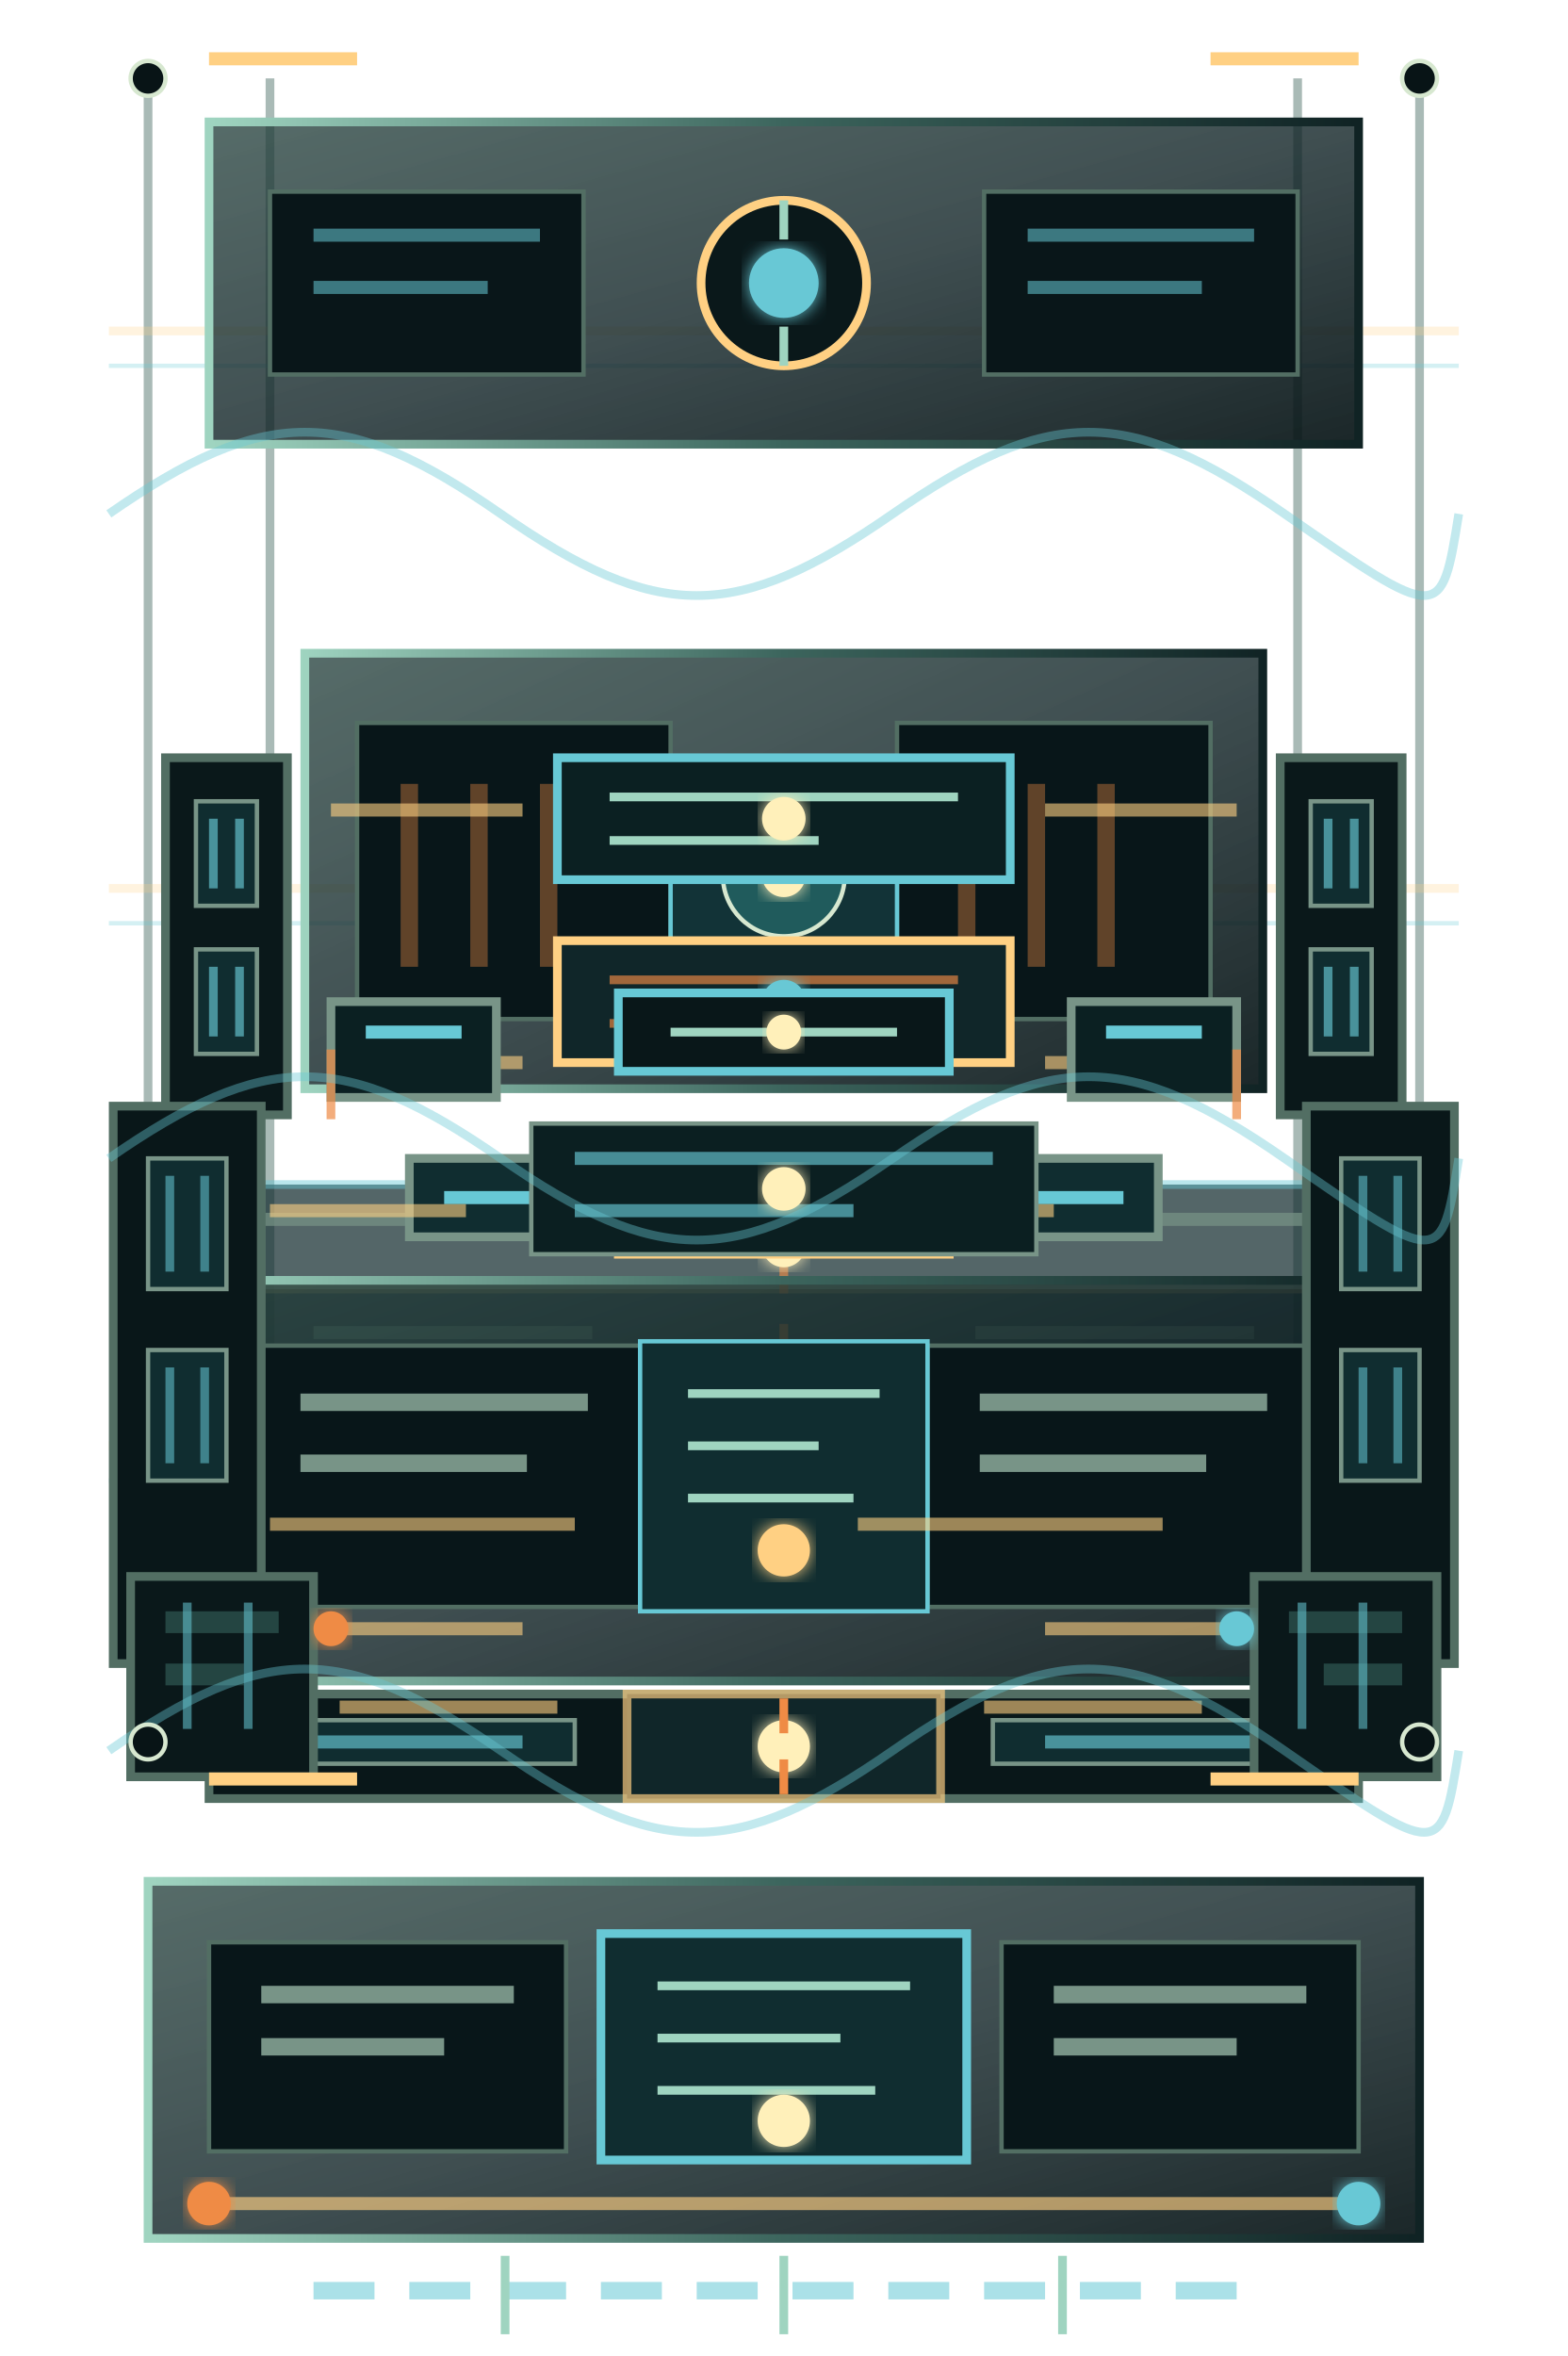
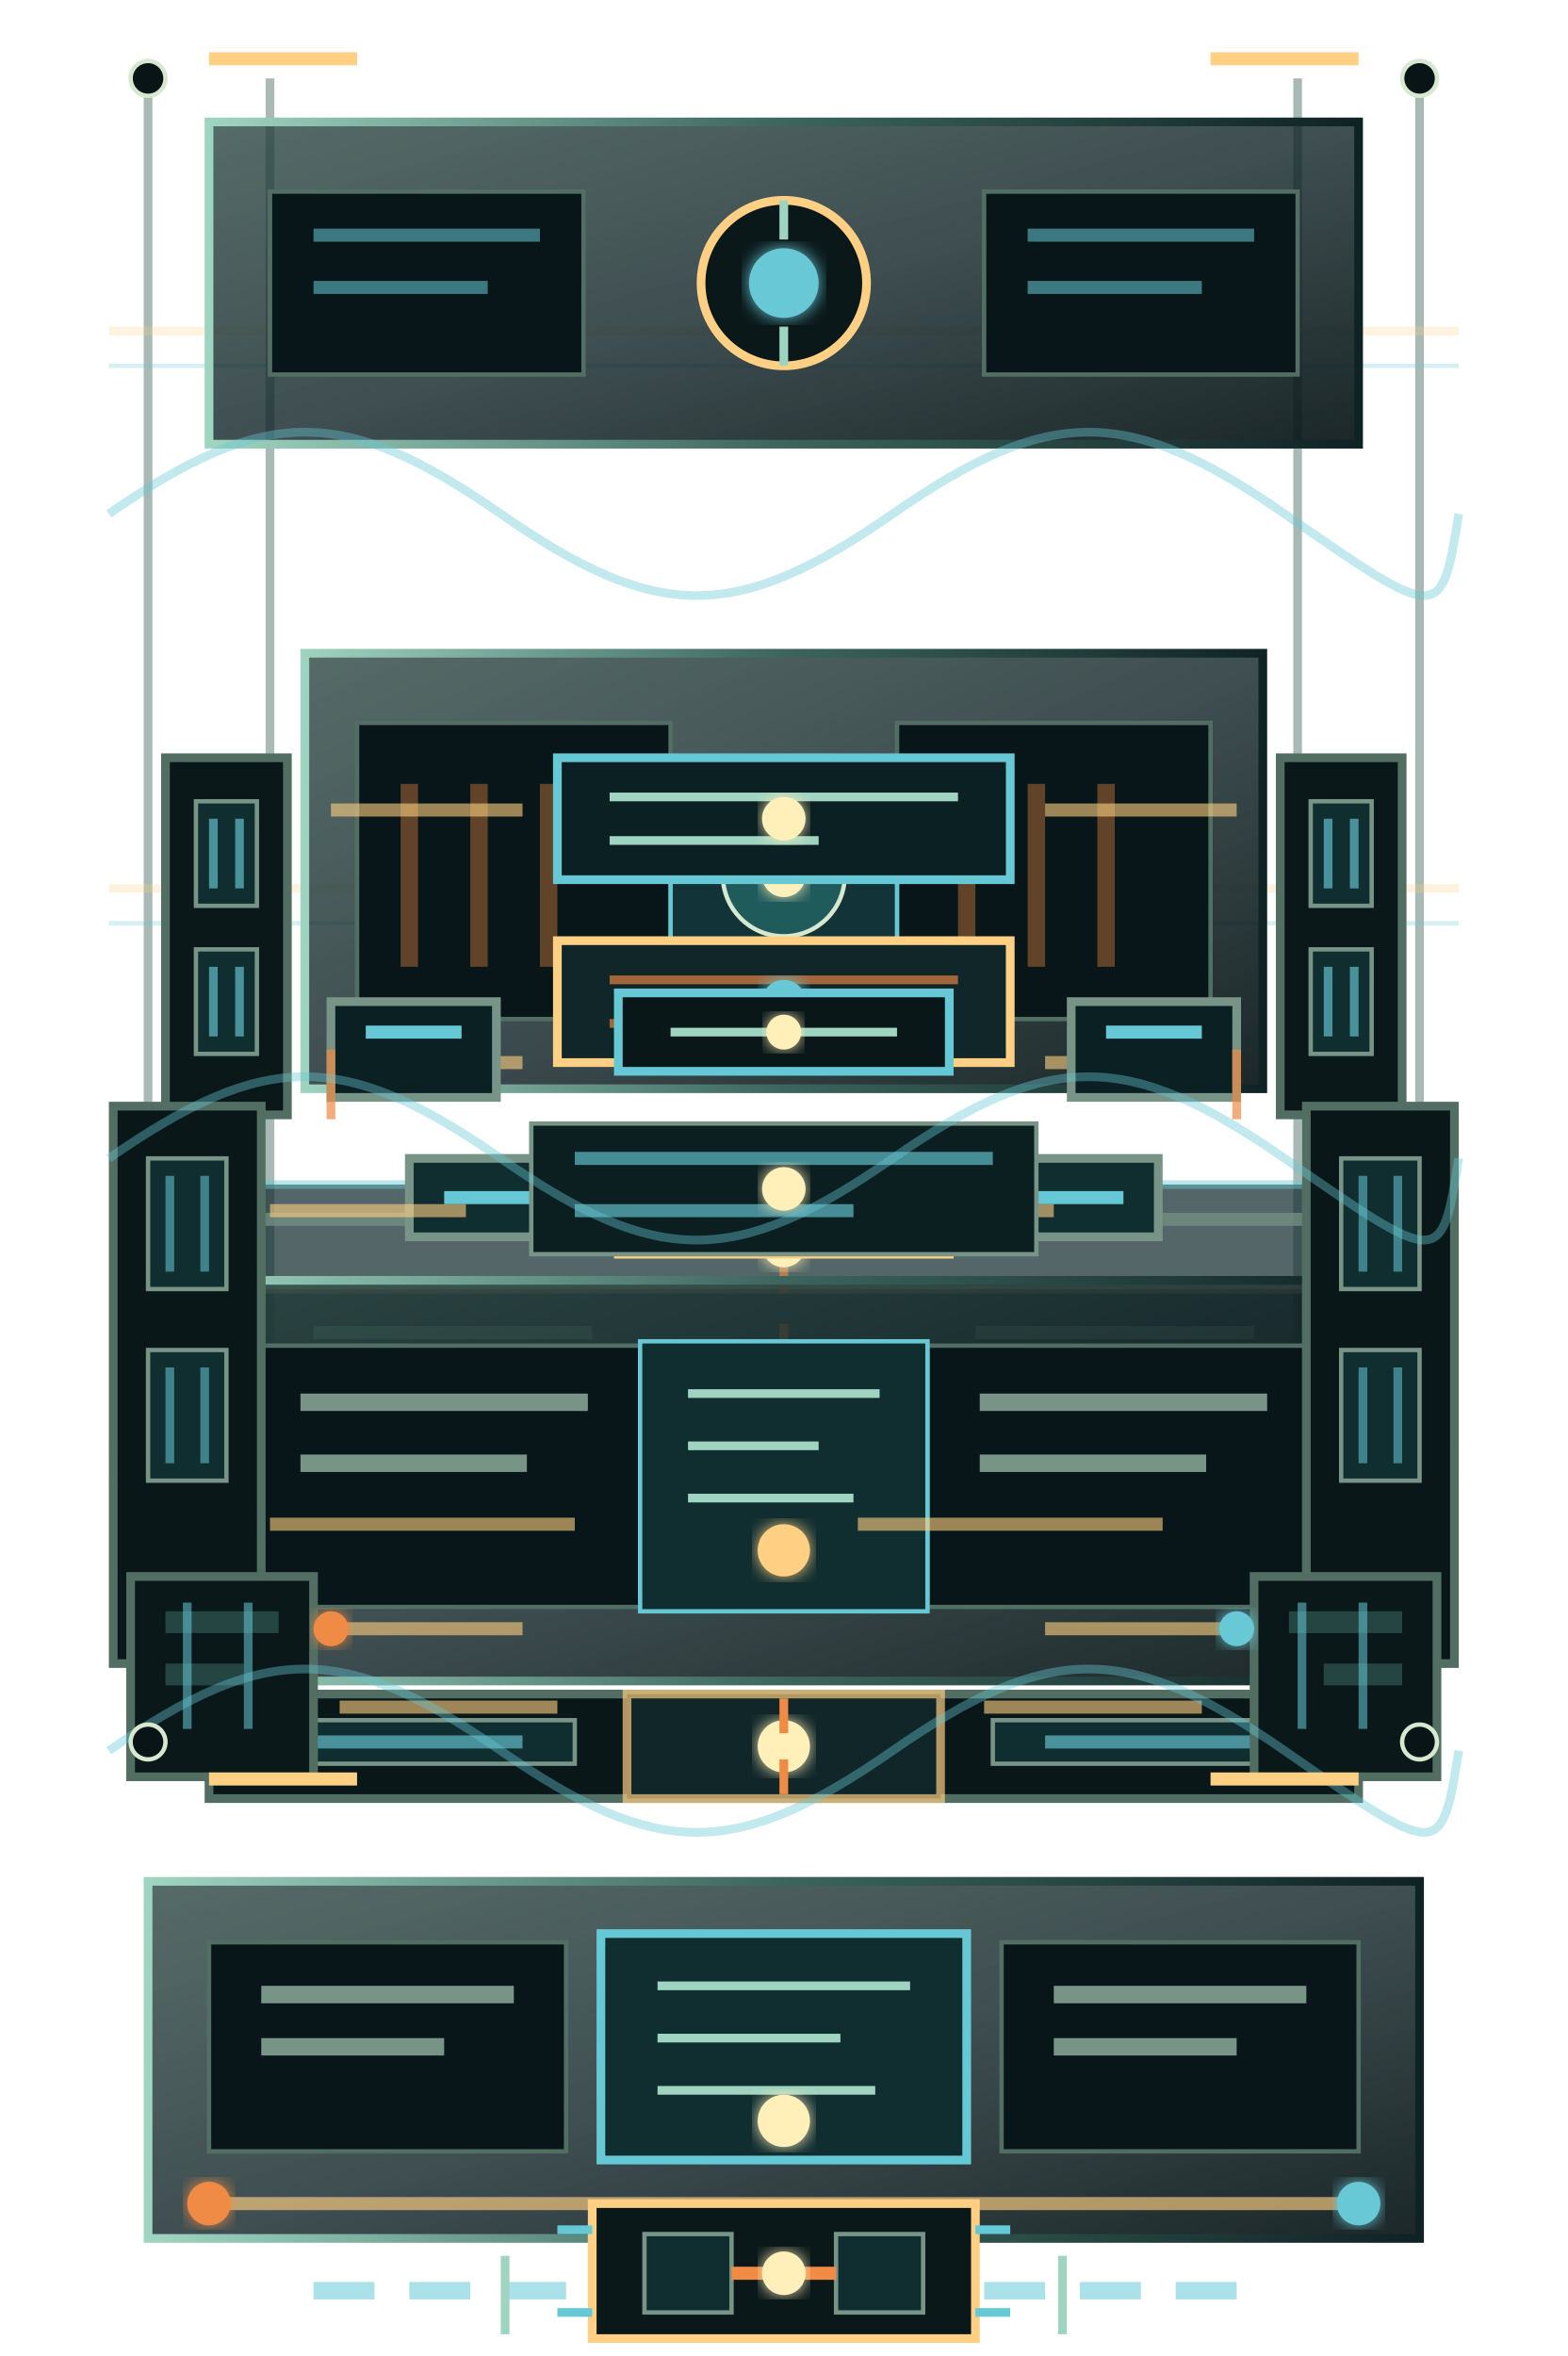
<svg xmlns="http://www.w3.org/2000/svg" viewBox="0 0 360 541" fill="none" role="img" aria-label="Route depth service field">
  <defs>
    <linearGradient id="bay" x1="0" y1="0" x2="1" y2="1">
      <stop stop-color="#26423e" stop-opacity=".78" />
      <stop offset=".5" stop-color="#102326" stop-opacity=".8" />
      <stop offset="1" stop-color="#071416" stop-opacity=".92" />
    </linearGradient>
    <linearGradient id="rail">
      <stop stop-color="#9fd4c0" />
      <stop offset=".5" stop-color="#3c655d" />
      <stop offset="1" stop-color="#102324" />
    </linearGradient>
    <filter id="glow">
      <feGaussianBlur stdDeviation="2" result="b" />
      <feMerge>
        <feMergeNode in="b" />
        <feMergeNode in="SourceGraphic" />
      </feMerge>
    </filter>
  </defs>
  <path d="M34 18v382M326 18v382M62 18v382M298 18v382" stroke="#42675e" stroke-opacity=".45" stroke-width="2" />
  <path d="M25 76h310M25 204h310M25 332h310" stroke="#ffd083" stroke-opacity=".25" stroke-width="2" />
  <path d="M25 84h310M25 212h310M25 340h310" stroke="#67c8d5" stroke-opacity=".28" />
  <path d="M48 28h264v74H48z" fill="url(#bay)" stroke="url(#rail)" stroke-width="2" />
  <path d="M62 44h72v42H62zM226 44h72v42h-72z" fill="#091619" stroke="#526e63" />
  <path d="M72 54h52M72 66h40M236 54h52M236 66h40" stroke="#67c8d5" stroke-opacity=".55" stroke-width="3" />
  <circle cx="180" cy="65" r="19" fill="#0a181a" stroke="#ffd083" stroke-width="2" />
  <circle cx="180" cy="65" r="8" fill="#67c8d5" filter="url(#glow)" />
  <path d="M180 46v9M180 75v9" stroke="#9fd4c0" stroke-width="2" />
  <path d="M70 150h220v100H70z" fill="url(#bay)" stroke="url(#rail)" stroke-width="2" />
  <path d="M82 166h72v68H82zM206 166h72v68h-72z" fill="#081619" stroke="#526e63" />
  <path d="M94 180v42M110 180v42M126 180v42M222 180v42M238 180v42M254 180v42" stroke="#ef8b45" stroke-opacity=".38" stroke-width="4" />
  <path d="M154 177h52v48h-52z" fill="#123337" stroke="#67c8d5" />
  <circle cx="180" cy="201" r="14" fill="#205b5c" stroke="#d7e8d0" />
  <circle cx="180" cy="201" r="5" fill="#fff0ba" filter="url(#glow)" />
  <path d="M28 272h304l-28 24H56z" fill="#122c2f" fill-opacity=".72" stroke="#67c8d5" stroke-opacity=".45" stroke-width="2" />
  <path d="M56 296h248l24 24H32z" fill="#0d2023" fill-opacity=".78" stroke="#ffd083" stroke-opacity=".35" stroke-width="2" />
  <path d="M32 320h296l-24 24H56z" fill="#183336" fill-opacity=".58" stroke="#9fd4c0" stroke-opacity=".32" stroke-width="2" />
  <path d="M48 280h88M224 280h88M72 306h64M224 306h64M48 334h88M224 334h88" stroke="#789487" stroke-opacity=".7" stroke-width="3" />
  <path d="M180 274v70" stroke="#ef8b45" stroke-opacity=".62" stroke-width="2" stroke-dasharray="8 7" />
  <circle cx="180" cy="286" r="5" fill="#fff0ba" filter="url(#glow)" />
  <circle cx="180" cy="324" r="5" fill="#67c8d5" filter="url(#glow)" />
  <path d="M42 294h276v92H42z" fill="url(#bay)" stroke="url(#rail)" stroke-width="2" />
  <path d="M57 309h90v60H57zM213 309h90v60h-90z" fill="#081619" stroke="#526e63" />
  <path d="M69 322h66M69 336h52M225 322h66M225 336h52" stroke="#789487" stroke-width="4" />
  <path d="M147 308h66v62h-66z" fill="#102d30" stroke="#67c8d5" />
  <path d="M158 320h44M158 332h30M158 344h38" stroke="#9fd4c0" stroke-width="2" />
  <circle cx="180" cy="356" r="6" fill="#ffd083" filter="url(#glow)" />
  <path d="M38 174h28v82H38zM294 174h28v82h-28z" fill="#0a181a" stroke="#526e63" stroke-width="2" />
  <path d="M45 184h14v24H45zM45 218h14v24H45zM301 184h14v24h-14zM301 218h14v24h-14z" fill="#102d30" stroke="#789487" />
  <path d="M49 188v16M55 188v16M305 188v16M311 188v16M49 222v16M55 222v16M305 222v16M311 222v16" stroke="#67c8d5" stroke-opacity=".65" stroke-width="2" />
  <path d="M76 186h44M76 244h44M240 186h44M240 244h44" stroke="#ffd083" stroke-opacity=".6" stroke-width="3" />
  <path d="M128 174h104v28H128z" fill="#0b2022" stroke="#67c8d5" stroke-width="2" />
  <path d="M140 183h80M140 193h48" stroke="#9fd4c0" stroke-width="2" />
  <circle cx="180" cy="188" r="5" fill="#fff0ba" filter="url(#glow)" />
  <path d="M128 216h104v28H128z" fill="#102629" stroke="#ffd083" stroke-width="2" />
  <path d="M140 225h80M140 235h56" stroke="#ef8b45" stroke-opacity=".65" stroke-width="2" />
  <circle cx="180" cy="230" r="5" fill="#67c8d5" filter="url(#glow)" />
  <g stroke="#789487" stroke-width="2">
    <path d="M76 230h38v22H76z" fill="#0b2022" />
    <path d="M246 230h38v22h-38z" fill="#0b2022" />
    <path d="M94 266h42v18H94z" fill="#102d30" />
    <path d="M224 266h42v18h-42z" fill="#102d30" />
    <path d="M142 228h76v18h-76z" fill="#091719" stroke="#67c8d5" />
    <path d="M142 270h76v18h-76z" fill="#102629" stroke="#ffd083" />
  </g>
  <path d="M84 237h22M254 237h22M102 275h26M232 275h26" stroke="#67c8d5" stroke-width="3" />
  <path d="M154 237h52M154 279h52" stroke="#9fd4c0" stroke-width="2" />
  <circle cx="180" cy="237" r="4" fill="#fff0ba" filter="url(#glow)" />
  <circle cx="180" cy="279" r="4" fill="#ef8b45" filter="url(#glow)" />
  <path d="M76 241v16M284 241v16M136 275v-10M224 275v-10" stroke="#ef8b45" stroke-opacity=".7" stroke-width="2" />
  <path d="M26 254h34v128H26zM300 254h34v128h-34z" fill="#091719" stroke="#526e63" stroke-width="2" />
  <path d="M34 266h18v30H34zM34 310h18v30H34zM308 266h18v30h-18zM308 310h18v30h-18z" fill="#102d30" stroke="#789487" />
  <path d="M39 270v22M47 270v22M313 270v22M321 270v22M39 314v22M47 314v22M313 314v22M321 314v22" stroke="#67c8d5" stroke-opacity=".55" stroke-width="2" />
  <path d="M62 278h45M62 350h70M197 278h45M197 350h70" stroke="#ffd083" stroke-opacity=".6" stroke-width="3" />
  <path d="M122 258h116v30H122z" fill="#0b1f21" stroke="#789487" />
  <path d="M132 266h96M132 278h64" stroke="#67c8d5" stroke-opacity=".65" stroke-width="3" />
  <circle cx="180" cy="273" r="5" fill="#fff0ba" filter="url(#glow)" />
  <path d="M48 389h264v24H48z" fill="#091719" stroke="#526e63" stroke-width="2" />
  <path d="M60 395h72v10H60zM228 395h72v10h-72z" fill="#102d30" stroke="#789487" />
  <path d="M72 400h48M240 400h48" stroke="#67c8d5" stroke-opacity=".65" stroke-width="3" />
  <path d="M144 389h72v24h-72z" fill="#102629" stroke="#ffd083" stroke-opacity=".68" stroke-width="2" />
  <circle cx="180" cy="401" r="6" fill="#fff0ba" filter="url(#glow)" />
  <path d="M180 390v8M180 404v8" stroke="#ef8b45" stroke-width="2" />
  <circle cx="54" cy="401" r="4" fill="#ef8b45" />
  <circle cx="306" cy="401" r="4" fill="#67c8d5" />
  <path d="M30 362h42v46H30zM288 362h42v46h-42z" fill="#0a181a" stroke="#526e63" stroke-width="2" />
  <path d="M38 370h26v5H38zM38 382h18v5H38zM296 370h26v5h-26zM304 382h18v5h-18z" fill="#244542" />
  <path d="M43 368v29M57 368v29M299 368v29M313 368v29" stroke="#67c8d5" stroke-opacity=".55" stroke-width="2" />
  <path d="M78 374h42M240 374h42M78 392h50M226 392h50" stroke="#ffd083" stroke-opacity=".6" stroke-width="3" />
  <circle cx="76" cy="374" r="4" fill="#ef8b45" filter="url(#glow)" />
  <circle cx="284" cy="374" r="4" fill="#67c8d5" filter="url(#glow)" />
  <path d="M25 118c36-25 54-25 90 0s54 25 90 0 54-25 90 0 36 25 40 0M25 266c36-25 54-25 90 0s54 25 90 0 54-25 90 0 36 25 40 0M25 402c36-25 54-25 90 0s54 25 90 0 54-25 90 0 36 25 40 0" stroke="#67c8d5" stroke-opacity=".4" stroke-width="2" />
  <g fill="#081416" stroke="#d7e8d0">
    <circle cx="34" cy="18" r="4" />
    <circle cx="326" cy="18" r="4" />
    <circle cx="34" cy="400" r="4" />
    <circle cx="326" cy="400" r="4" />
  </g>
  <g fill="#ffd083">
    <rect x="48" y="12" width="34" height="3" />
    <rect x="278" y="12" width="34" height="3" />
    <rect x="48" y="407" width="34" height="3" />
    <rect x="278" y="407" width="34" height="3" />
  </g>
  <path d="M34 432h292v82H34z" fill="url(#bay)" stroke="url(#rail)" stroke-width="2" />
  <path d="M48 446h82v48H48zM230 446h82v48h-82z" fill="#081619" stroke="#526e63" />
  <path d="M60 458h58M60 470h42M242 458h58M242 470h42" stroke="#789487" stroke-width="4" />
  <path d="M138 444h84v52h-84z" fill="#102d30" stroke="#67c8d5" stroke-width="2" />
  <path d="M151 456h58M151 468h42M151 480h50" stroke="#9fd4c0" stroke-width="2" />
  <circle cx="180" cy="487" r="6" fill="#fff0ba" filter="url(#glow)" />
  <path d="M48 506h264" stroke="#ffd083" stroke-opacity=".65" stroke-width="3" />
  <circle cx="48" cy="506" r="5" fill="#ef8b45" filter="url(#glow)" />
  <circle cx="312" cy="506" r="5" fill="#67c8d5" filter="url(#glow)" />
  <path d="M72 526h216" stroke="#67c8d5" stroke-opacity=".55" stroke-width="4" stroke-dasharray="14 8" />
  <path d="M116 518v18M180 518v18M244 518v18" stroke="#9fd4c0" stroke-width="2" />
+   <path d="M136 506h88v31h-88z" fill="#0a181a" stroke="#ffd083" stroke-width="2" />
+   <path d="M148 513h20v18h-20zM192 513h20v18h-20z" fill="#102d30" stroke="#789487" />
+   <path d="M168 522h24" stroke="#ef8b45" stroke-width="3" />
+   <circle cx="180" cy="522" r="5" fill="#fff0ba" filter="url(#glow)" />
+   <path d="M128 512h8M224 512h8M128 531h8M224 531h8" stroke="#67c8d5" stroke-width="2" />
</svg>
